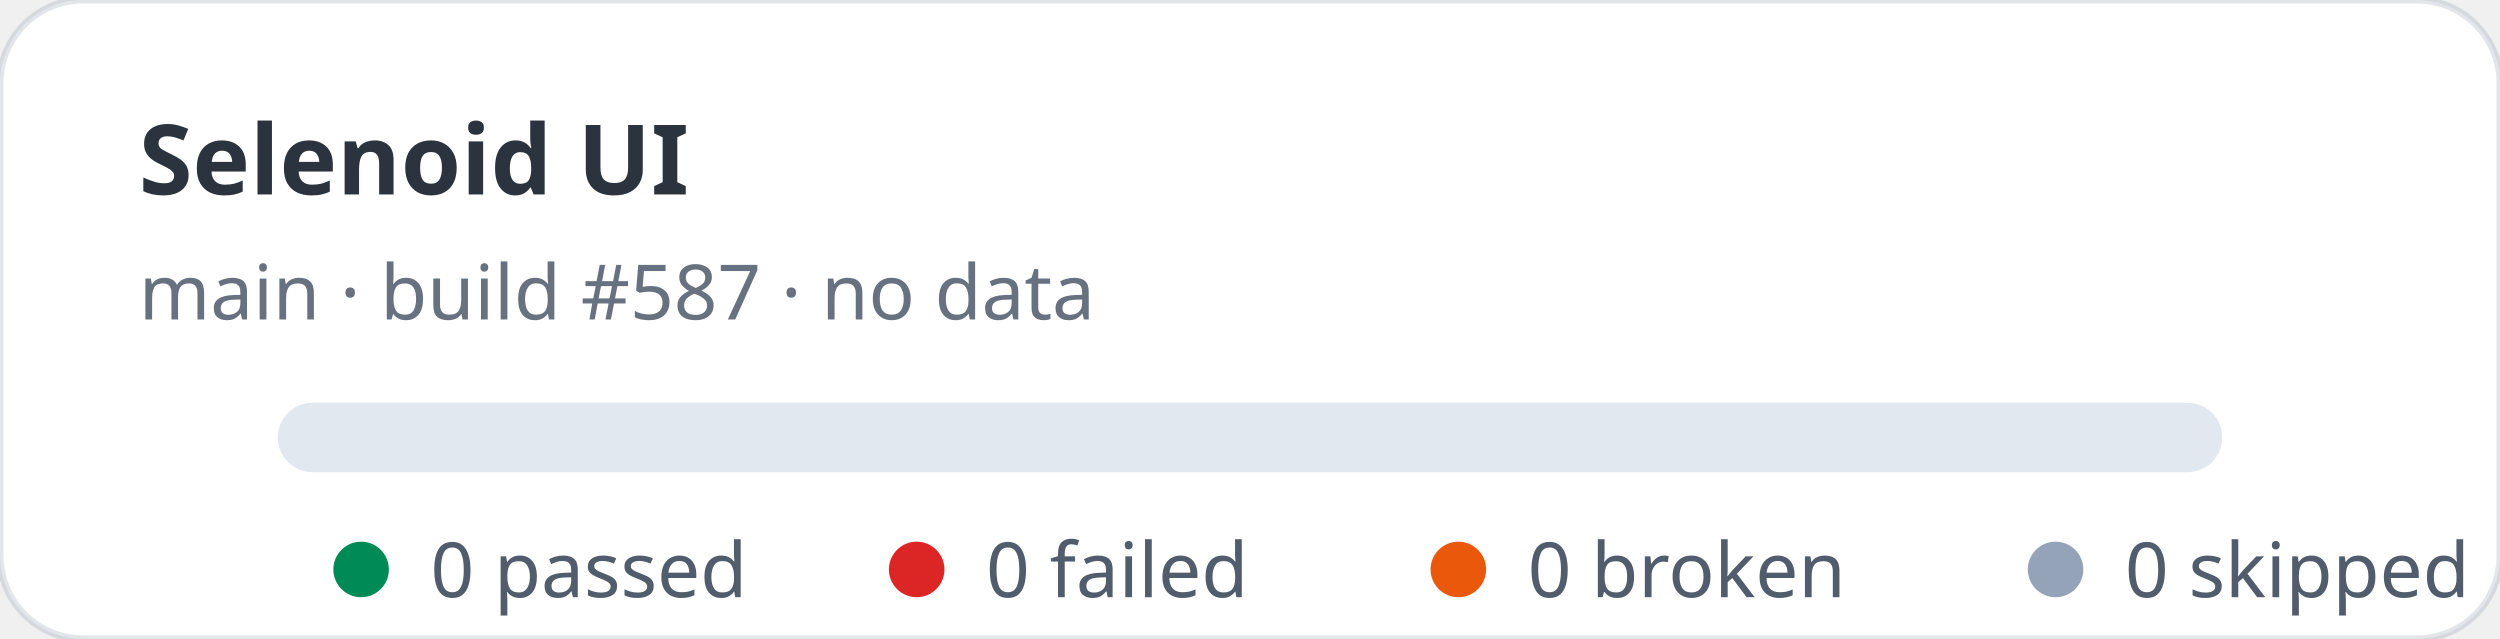
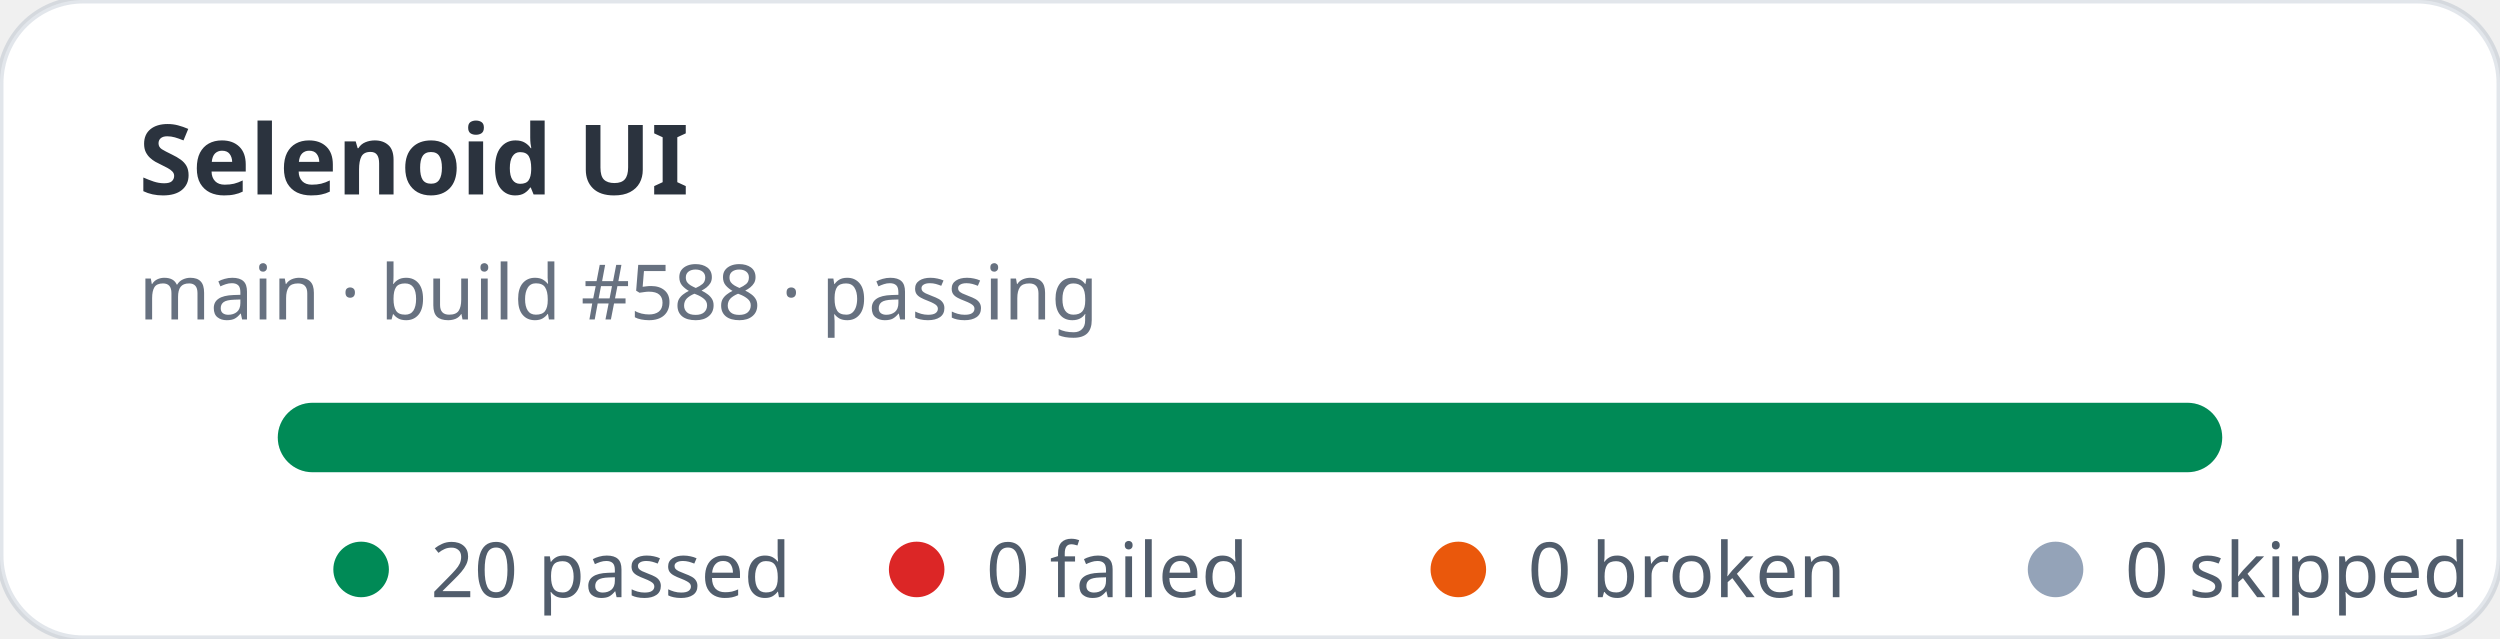
- <svg xmlns="http://www.w3.org/2000/svg" width="360" height="92" viewBox="0 0 360 92" role="img" aria-label="Selenoid UI stats: 0 passed, 0 failed">
+ <svg xmlns="http://www.w3.org/2000/svg" width="360" height="92" viewBox="0 0 360 92" role="img" aria-label="Selenoid UI stats: 20 passed, 0 failed">
  <rect width="360" height="92" rx="12" fill="#ffffff" stroke="rgba(11,48,86,0.12)" />
  <text x="20" y="28" fill="rgba(1,10,24,0.83)" font-family="ui-sans-serif,system-ui,sans-serif" font-size="14" font-weight="700">Selenoid UI</text>
-   <text x="20" y="46" fill="rgba(2,19,44,0.6)" font-family="ui-sans-serif,system-ui,sans-serif" font-size="11">main · build #587 · no data</text>
+   <text x="20" y="46" fill="rgba(2,19,44,0.6)" font-family="ui-sans-serif,system-ui,sans-serif" font-size="11">main · build #588 · passing</text>
  <rect x="40" y="58" width="280" height="10" rx="5" fill="#e2e8f0" />
+   <rect x="40" y="58" width="280" height="10" rx="5" fill="#008a56" />
  <g font-family="ui-sans-serif,system-ui,sans-serif" font-size="11" fill="rgba(1,18,40,0.68)">
    <circle cx="52" cy="82" r="4" fill="#008a56" />
-     <text x="62" y="86">0 passed</text>
+     <text x="62" y="86">20 passed</text>
    <circle cx="132" cy="82" r="4" fill="#dc2626" />
    <text x="142" y="86">0 failed</text>
    <circle cx="210" cy="82" r="4" fill="#ea580c" />
    <text x="220" y="86">0 broken</text>
    <circle cx="296" cy="82" r="4" fill="#94a3b8" />
    <text x="306" y="86">0 skipped</text>
  </g>
</svg>
